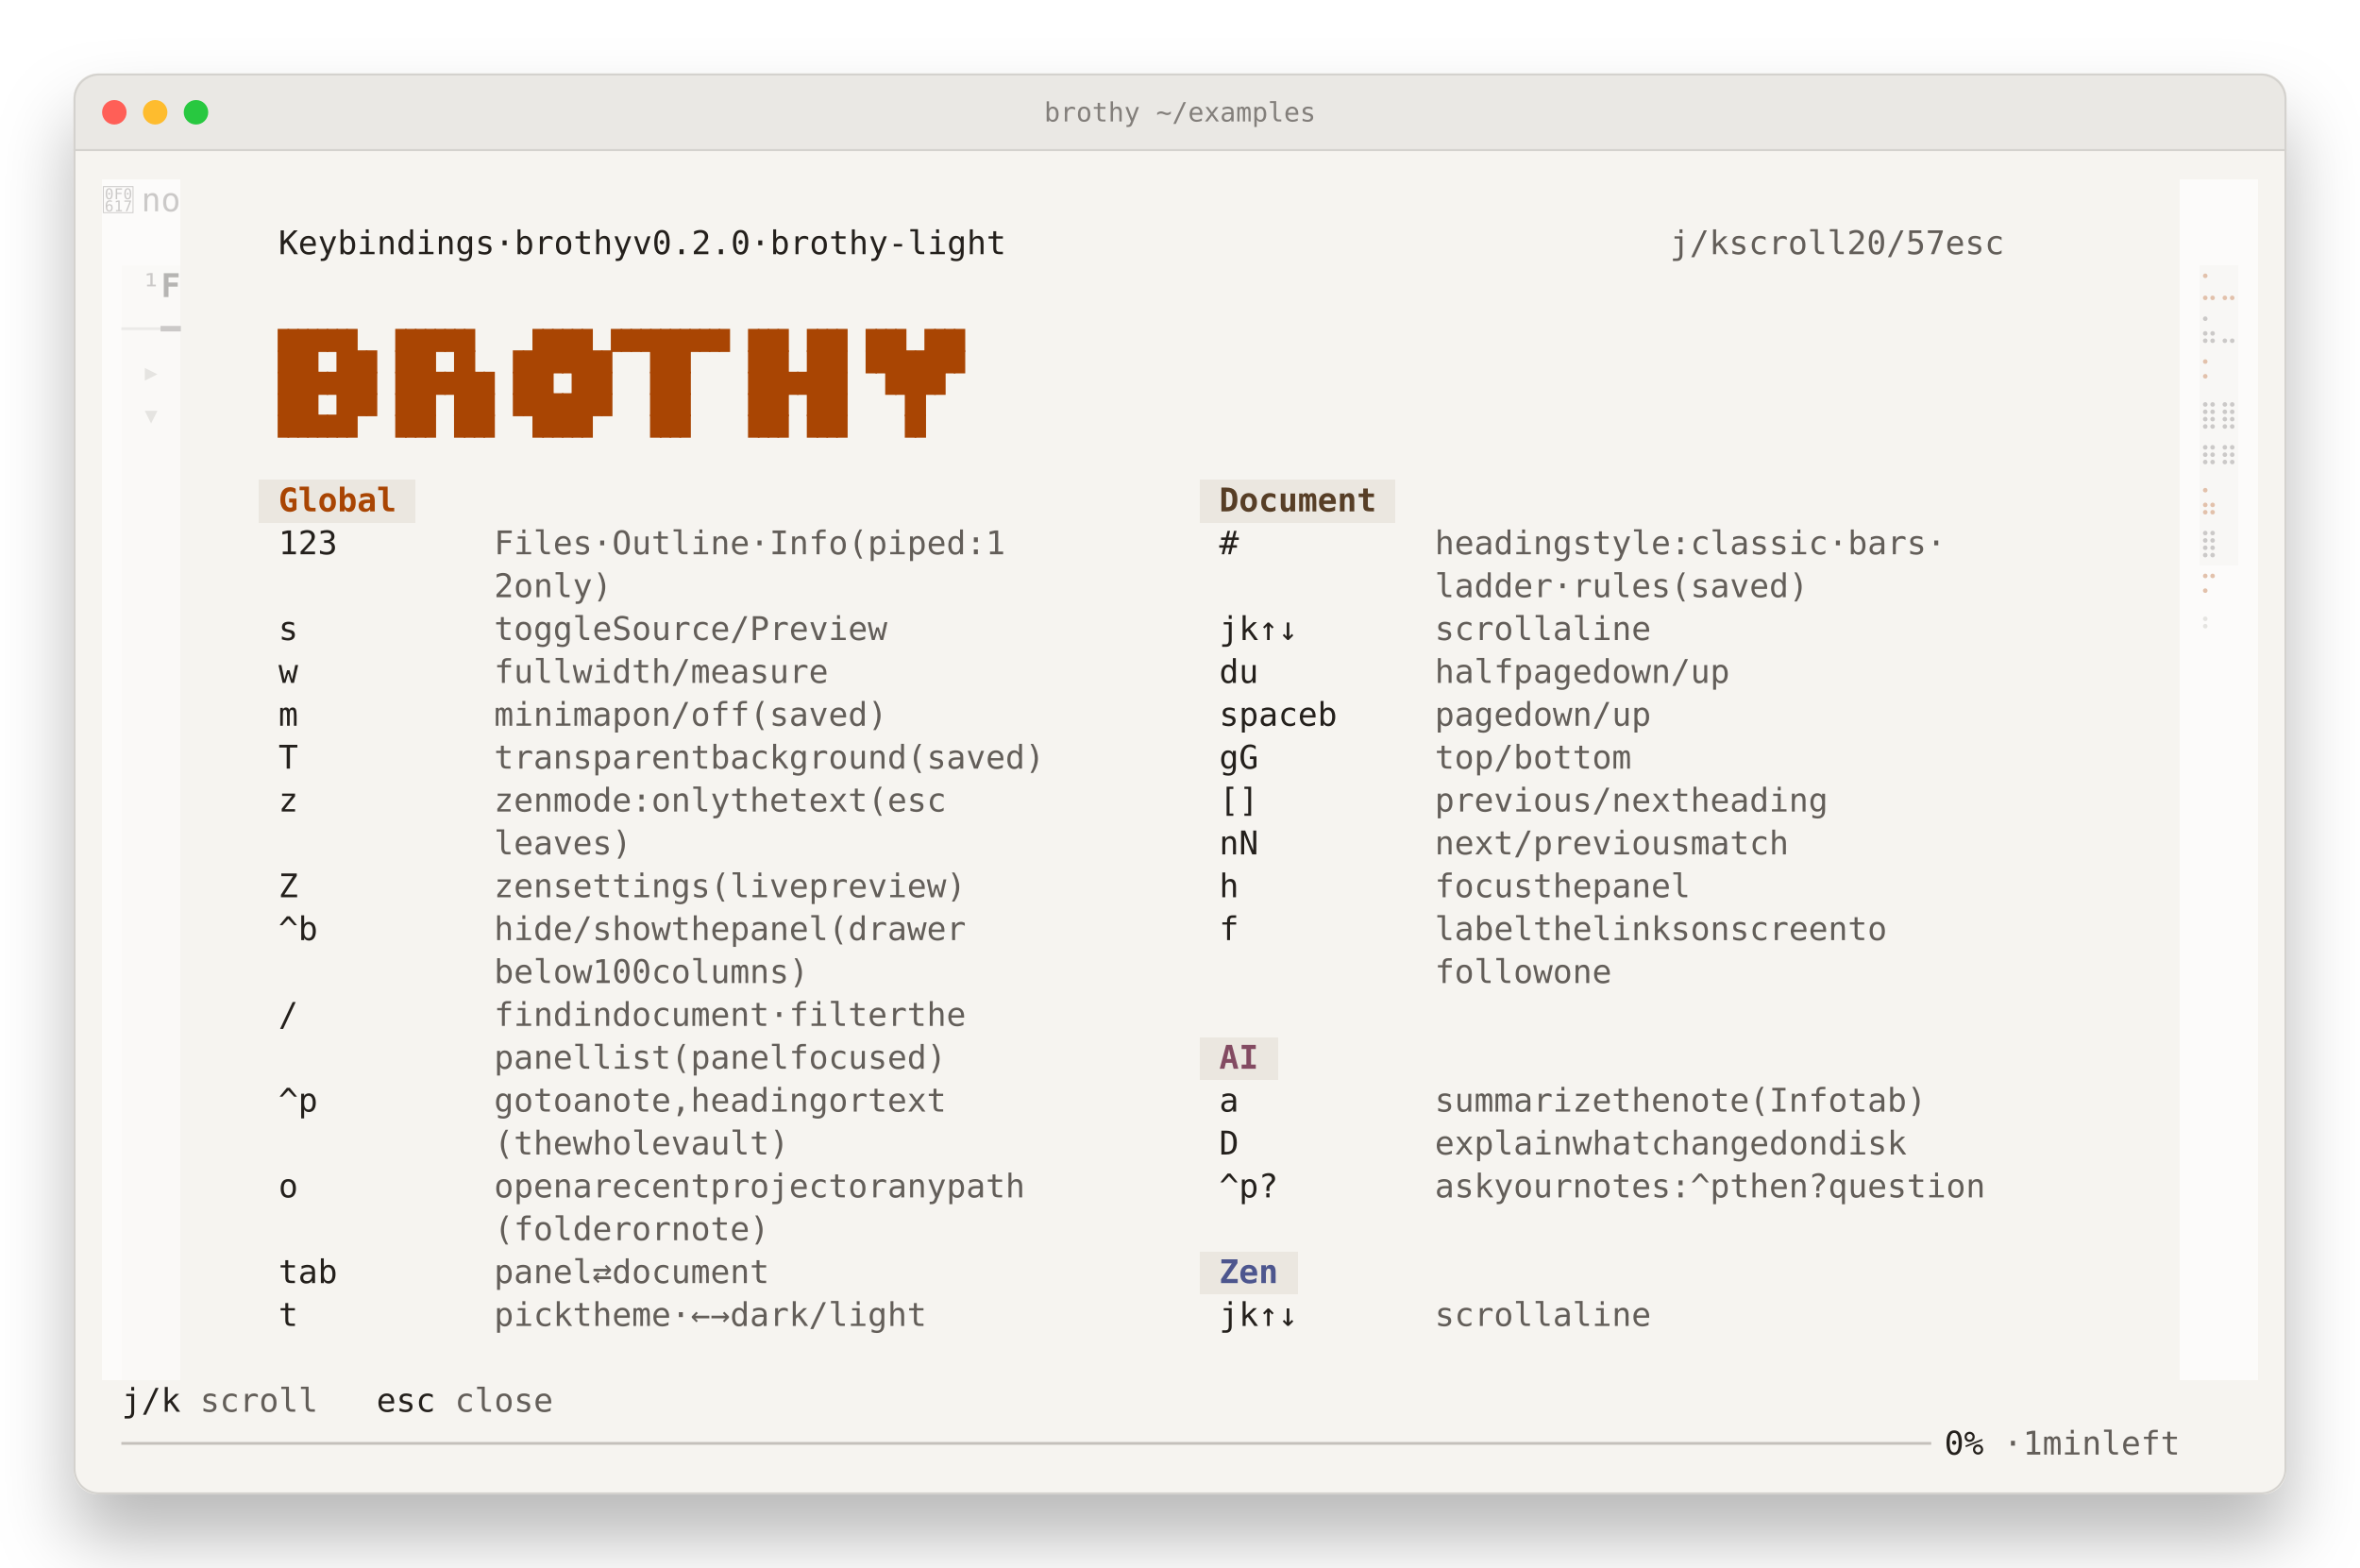
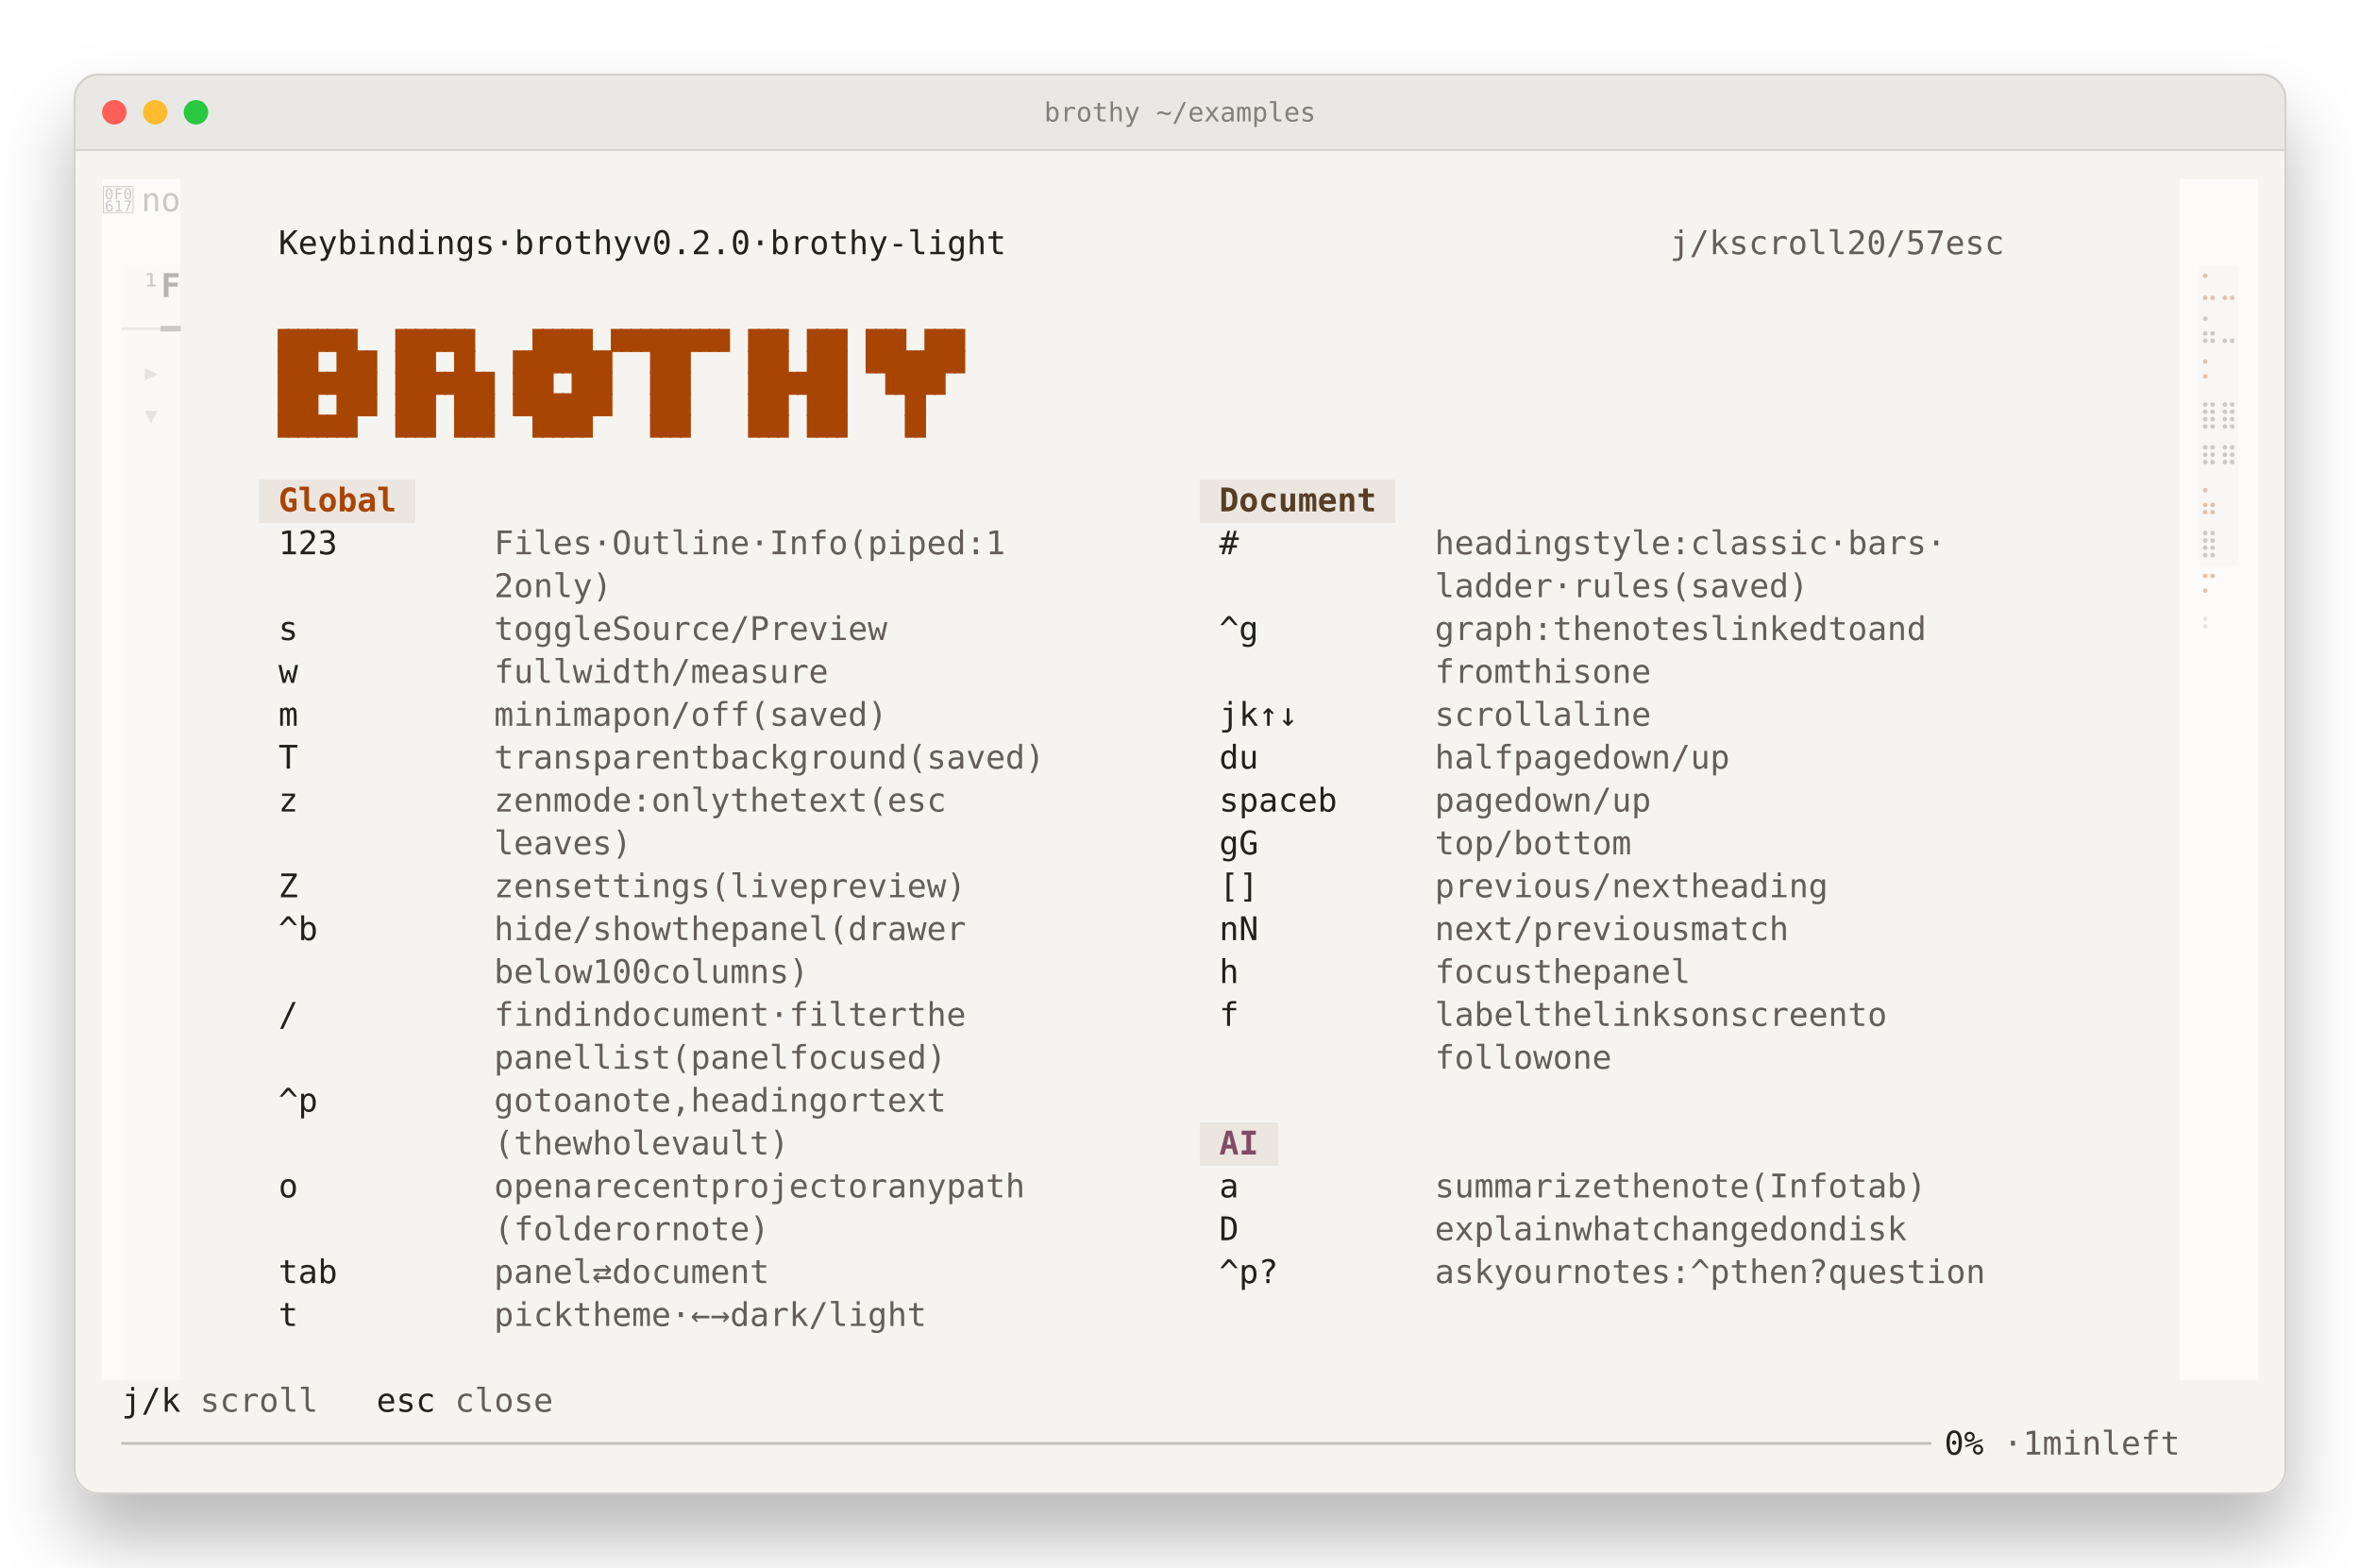
<svg xmlns="http://www.w3.org/2000/svg" width="1156" height="768" viewBox="0 0 1156 768">
  <g transform="translate(36 36)">
    <defs>
      <clipPath id="c-keys-light">
        <rect width="1084" height="696" rx="12" />
      </clipPath>
      <filter id="s-keys-light" x="-20%" y="-20%" width="140%" height="150%">
        <feGaussianBlur stdDeviation="18" />
      </filter>
    </defs>
    <rect x="0" y="22" width="1084" height="696" rx="12" fill="#000" opacity="0.28" filter="url(#s-keys-light)" />
    <g clip-path="url(#c-keys-light)">
      <rect width="1084" height="696" fill="#f6f4f0" />
      <rect width="1084" height="38" fill="#eae8e4" />
      <rect y="37" width="1084" height="1" fill="#d4d2ce" />
      <circle cx="20" cy="19" r="6" fill="#ff5f57" />
      <circle cx="40" cy="19" r="6" fill="#febc2e" />
      <circle cx="60" cy="19" r="6" fill="#28c840" />
      <text x="542" y="23.5" text-anchor="middle" font-size="13" fill="#837f7b" font-family="'JetBrainsMono Nerd Font Mono', 'JetBrains Mono', 'DejaVu Sans Mono', monospace">brothy ~/examples</text>
      <g transform="translate(14 52)" font-family="'JetBrainsMono Nerd Font Mono', 'JetBrains Mono', 'DejaVu Sans Mono', monospace" font-size="16" xml:space="preserve">
        <g shape-rendering="crispEdges">
          <rect x="0" y="0" width="38.4" height="21" fill="#fcfbfa" />
          <rect x="1017.6" y="0" width="38.4" height="21" fill="#fcfbfa" />
          <rect x="0" y="21" width="38.4" height="21" fill="#fcfbfa" />
          <rect x="1017.6" y="21" width="38.4" height="21" fill="#fcfbfa" />
          <rect x="0" y="42" width="9.6" height="21" fill="#fcfbfa" />
          <rect x="9.6" y="42" width="28.8" height="21" fill="#faf9f7" />
          <rect x="1017.6" y="42" width="9.6" height="21" fill="#fcfbfa" />
          <rect x="1027.2" y="42" width="19.2" height="21" fill="#f8f7f5" />
          <rect x="1046.4" y="42" width="9.6" height="21" fill="#fcfbfa" />
          <rect x="0" y="63" width="9.6" height="21" fill="#fcfbfa" />
          <rect x="9.6" y="63" width="28.8" height="21" fill="#faf9f7" />
          <rect x="1017.6" y="63" width="9.6" height="21" fill="#fcfbfa" />
          <rect x="1027.2" y="63" width="19.2" height="21" fill="#f8f7f5" />
          <rect x="1046.4" y="63" width="9.6" height="21" fill="#fcfbfa" />
          <rect x="0" y="84" width="9.6" height="21" fill="#fcfbfa" />
          <rect x="9.6" y="84" width="28.8" height="21" fill="#faf9f7" />
          <rect x="1017.6" y="84" width="9.6" height="21" fill="#fcfbfa" />
          <rect x="1027.2" y="84" width="19.2" height="21" fill="#f8f7f5" />
          <rect x="1046.4" y="84" width="9.6" height="21" fill="#fcfbfa" />
          <rect x="0" y="105" width="9.6" height="21" fill="#fcfbfa" />
          <rect x="9.6" y="105" width="28.8" height="21" fill="#faf9f7" />
          <rect x="1017.6" y="105" width="9.6" height="21" fill="#fcfbfa" />
          <rect x="1027.2" y="105" width="19.2" height="21" fill="#f8f7f5" />
          <rect x="1046.4" y="105" width="9.6" height="21" fill="#fcfbfa" />
          <rect x="0" y="126" width="9.6" height="21" fill="#fcfbfa" />
          <rect x="9.6" y="126" width="28.8" height="21" fill="#faf9f7" />
          <rect x="1017.6" y="126" width="9.6" height="21" fill="#fcfbfa" />
          <rect x="1027.2" y="126" width="19.2" height="21" fill="#f8f7f5" />
          <rect x="1046.4" y="126" width="9.6" height="21" fill="#fcfbfa" />
          <rect x="0" y="147" width="9.6" height="21" fill="#fcfbfa" />
          <rect x="9.6" y="147" width="28.8" height="21" fill="#faf9f7" />
          <rect x="76.8" y="147" width="76.8" height="21" fill="#ebe7e0" />
          <rect x="537.6" y="147" width="96" height="21" fill="#ebe7e0" />
          <rect x="1017.6" y="147" width="9.6" height="21" fill="#fcfbfa" />
          <rect x="1027.2" y="147" width="19.2" height="21" fill="#f8f7f5" />
          <rect x="1046.4" y="147" width="9.6" height="21" fill="#fcfbfa" />
          <rect x="0" y="168" width="9.6" height="21" fill="#fcfbfa" />
          <rect x="9.6" y="168" width="28.8" height="21" fill="#faf9f7" />
          <rect x="1017.6" y="168" width="9.6" height="21" fill="#fcfbfa" />
          <rect x="1027.2" y="168" width="19.2" height="21" fill="#f8f7f5" />
          <rect x="1046.4" y="168" width="9.6" height="21" fill="#fcfbfa" />
          <rect x="0" y="189" width="9.6" height="21" fill="#fcfbfa" />
          <rect x="9.6" y="189" width="28.8" height="21" fill="#faf9f7" />
          <rect x="1017.6" y="189" width="38.4" height="21" fill="#fcfbfa" />
          <rect x="0" y="210" width="9.6" height="21" fill="#fcfbfa" />
          <rect x="9.6" y="210" width="28.8" height="21" fill="#faf9f7" />
          <rect x="1017.6" y="210" width="38.4" height="21" fill="#fcfbfa" />
          <rect x="0" y="231" width="9.6" height="21" fill="#fcfbfa" />
          <rect x="9.6" y="231" width="28.8" height="21" fill="#faf9f7" />
          <rect x="1017.6" y="231" width="38.4" height="21" fill="#fcfbfa" />
          <rect x="0" y="252" width="9.6" height="21" fill="#fcfbfa" />
          <rect x="9.6" y="252" width="28.8" height="21" fill="#faf9f7" />
          <rect x="1017.6" y="252" width="38.4" height="21" fill="#fcfbfa" />
          <rect x="0" y="273" width="9.6" height="21" fill="#fcfbfa" />
          <rect x="9.6" y="273" width="28.8" height="21" fill="#faf9f7" />
          <rect x="1017.6" y="273" width="38.4" height="21" fill="#fcfbfa" />
          <rect x="0" y="294" width="9.6" height="21" fill="#fcfbfa" />
          <rect x="9.6" y="294" width="28.8" height="21" fill="#faf9f7" />
          <rect x="1017.6" y="294" width="38.4" height="21" fill="#fcfbfa" />
          <rect x="0" y="315" width="9.6" height="21" fill="#fcfbfa" />
          <rect x="9.6" y="315" width="28.8" height="21" fill="#faf9f7" />
          <rect x="1017.6" y="315" width="38.4" height="21" fill="#fcfbfa" />
          <rect x="0" y="336" width="9.6" height="21" fill="#fcfbfa" />
          <rect x="9.6" y="336" width="28.8" height="21" fill="#faf9f7" />
          <rect x="1017.6" y="336" width="38.4" height="21" fill="#fcfbfa" />
          <rect x="0" y="357" width="9.6" height="21" fill="#fcfbfa" />
          <rect x="9.6" y="357" width="28.8" height="21" fill="#faf9f7" />
          <rect x="1017.6" y="357" width="38.4" height="21" fill="#fcfbfa" />
          <rect x="0" y="378" width="9.6" height="21" fill="#fcfbfa" />
          <rect x="9.6" y="378" width="28.8" height="21" fill="#faf9f7" />
          <rect x="1017.6" y="378" width="38.4" height="21" fill="#fcfbfa" />
          <rect x="0" y="399" width="9.6" height="21" fill="#fcfbfa" />
          <rect x="9.6" y="399" width="28.8" height="21" fill="#faf9f7" />
          <rect x="1017.6" y="399" width="38.4" height="21" fill="#fcfbfa" />
          <rect x="0" y="420" width="9.6" height="21" fill="#fcfbfa" />
          <rect x="9.6" y="420" width="28.8" height="21" fill="#faf9f7" />
-           <rect x="537.6" y="420" width="38.4" height="21" fill="#ebe7e0" />
          <rect x="1017.6" y="420" width="38.4" height="21" fill="#fcfbfa" />
          <rect x="0" y="441" width="9.6" height="21" fill="#fcfbfa" />
          <rect x="9.6" y="441" width="28.8" height="21" fill="#faf9f7" />
          <rect x="1017.6" y="441" width="38.4" height="21" fill="#fcfbfa" />
          <rect x="0" y="462" width="9.6" height="21" fill="#fcfbfa" />
          <rect x="9.6" y="462" width="28.8" height="21" fill="#faf9f7" />
+           <rect x="537.6" y="462" width="38.4" height="21" fill="#ebe7e0" />
          <rect x="1017.6" y="462" width="38.4" height="21" fill="#fcfbfa" />
          <rect x="0" y="483" width="9.6" height="21" fill="#fcfbfa" />
          <rect x="9.6" y="483" width="28.8" height="21" fill="#faf9f7" />
          <rect x="1017.6" y="483" width="38.4" height="21" fill="#fcfbfa" />
          <rect x="0" y="504" width="9.6" height="21" fill="#fcfbfa" />
          <rect x="9.6" y="504" width="28.8" height="21" fill="#faf9f7" />
          <rect x="1017.6" y="504" width="38.4" height="21" fill="#fcfbfa" />
          <rect x="0" y="525" width="9.6" height="21" fill="#fcfbfa" />
          <rect x="9.6" y="525" width="28.8" height="21" fill="#faf9f7" />
-           <rect x="537.6" y="525" width="48" height="21" fill="#ebe7e0" />
          <rect x="1017.6" y="525" width="38.4" height="21" fill="#fcfbfa" />
          <rect x="0" y="546" width="9.6" height="21" fill="#fcfbfa" />
          <rect x="9.6" y="546" width="28.8" height="21" fill="#faf9f7" />
          <rect x="1017.6" y="546" width="38.4" height="21" fill="#fcfbfa" />
          <rect x="0" y="567" width="9.6" height="21" fill="#fcfbfa" />
          <rect x="9.6" y="567" width="28.8" height="21" fill="#faf9f7" />
          <rect x="1017.6" y="567" width="38.4" height="21" fill="#fcfbfa" />
        </g>
        <g>
          <rect x="86" y="73.1" width="5.6" height="11.3" fill="#a94503" />
          <rect x="90.8" y="73.1" width="5.6" height="11.3" fill="#a94503" />
          <rect x="95.6" y="73.1" width="5.6" height="11.3" fill="#a94503" />
          <rect x="100.4" y="73.1" width="5.6" height="11.3" fill="#a94503" />
          <rect x="105.2" y="73.1" width="5.6" height="11.3" fill="#a94503" />
          <rect x="110" y="73.1" width="5.6" height="11.3" fill="#a94503" />
          <rect x="114.8" y="73.1" width="5.6" height="11.3" fill="#a94503" />
          <rect x="119.6" y="73.1" width="5.6" height="11.3" fill="#a94503" />
          <rect x="143.6" y="73.1" width="5.6" height="11.3" fill="#a94503" />
          <rect x="148.4" y="73.1" width="5.6" height="11.3" fill="#a94503" />
          <rect x="153.2" y="73.1" width="5.6" height="11.3" fill="#a94503" />
          <rect x="158" y="73.1" width="5.6" height="11.3" fill="#a94503" />
          <rect x="162.8" y="73.1" width="5.6" height="11.3" fill="#a94503" />
          <rect x="167.6" y="73.1" width="5.6" height="11.3" fill="#a94503" />
          <rect x="172.4" y="73.1" width="5.6" height="11.3" fill="#a94503" />
          <rect x="177.2" y="73.1" width="5.6" height="11.3" fill="#a94503" />
          <rect x="210.8" y="73.1" width="5.6" height="11.3" fill="#a94503" />
          <rect x="215.6" y="73.1" width="5.6" height="11.3" fill="#a94503" />
          <rect x="220.4" y="73.1" width="5.6" height="11.3" fill="#a94503" />
          <rect x="225.2" y="73.1" width="5.6" height="11.3" fill="#a94503" />
          <rect x="230" y="73.1" width="5.6" height="11.3" fill="#a94503" />
          <rect x="234.8" y="73.1" width="5.6" height="11.3" fill="#a94503" />
          <rect x="249.2" y="73.1" width="5.6" height="11.3" fill="#a94503" />
          <rect x="254" y="73.1" width="5.6" height="11.3" fill="#a94503" />
          <rect x="258.8" y="73.1" width="5.6" height="11.3" fill="#a94503" />
          <rect x="263.6" y="73.1" width="5.6" height="11.3" fill="#a94503" />
          <rect x="268.4" y="73.1" width="5.6" height="11.3" fill="#a94503" />
          <rect x="273.2" y="73.1" width="5.6" height="11.3" fill="#a94503" />
          <rect x="278" y="73.1" width="5.6" height="11.3" fill="#a94503" />
          <rect x="282.8" y="73.1" width="5.6" height="11.3" fill="#a94503" />
          <rect x="287.6" y="73.1" width="5.6" height="11.3" fill="#a94503" />
          <rect x="292.4" y="73.1" width="5.6" height="11.3" fill="#a94503" />
          <rect x="297.2" y="73.1" width="5.6" height="11.3" fill="#a94503" />
          <rect x="302" y="73.1" width="5.6" height="11.3" fill="#a94503" />
          <rect x="316.4" y="73.1" width="5.6" height="11.3" fill="#a94503" />
          <rect x="321.2" y="73.1" width="5.6" height="11.3" fill="#a94503" />
          <rect x="326" y="73.1" width="5.6" height="11.3" fill="#a94503" />
          <rect x="330.8" y="73.1" width="5.6" height="11.3" fill="#a94503" />
          <rect x="345.2" y="73.1" width="5.6" height="11.3" fill="#a94503" />
          <rect x="350" y="73.1" width="5.6" height="11.3" fill="#a94503" />
          <rect x="354.8" y="73.1" width="5.6" height="11.3" fill="#a94503" />
          <rect x="359.6" y="73.1" width="5.6" height="11.3" fill="#a94503" />
          <rect x="374" y="73.1" width="5.6" height="11.3" fill="#a94503" />
          <rect x="378.8" y="73.1" width="5.6" height="11.3" fill="#a94503" />
          <rect x="383.6" y="73.1" width="5.6" height="11.3" fill="#a94503" />
          <rect x="388.4" y="73.1" width="5.6" height="11.3" fill="#a94503" />
          <rect x="402.8" y="73.1" width="5.6" height="11.3" fill="#a94503" />
          <rect x="407.6" y="73.1" width="5.6" height="11.3" fill="#a94503" />
          <rect x="412.4" y="73.1" width="5.6" height="11.3" fill="#a94503" />
          <rect x="417.2" y="73.1" width="5.6" height="11.3" fill="#a94503" />
          <rect x="86" y="83.6" width="5.6" height="11.3" fill="#a94503" />
          <rect x="90.8" y="83.6" width="5.6" height="11.3" fill="#a94503" />
          <rect x="86" y="94.1" width="5.6" height="11.3" fill="#a94503" />
          <rect x="90.8" y="94.1" width="5.6" height="11.3" fill="#a94503" />
          <rect x="95.6" y="83.6" width="5.6" height="11.3" fill="#a94503" />
          <rect x="100.4" y="83.6" width="5.6" height="11.3" fill="#a94503" />
          <rect x="95.6" y="94.1" width="5.6" height="11.3" fill="#a94503" />
          <rect x="100.4" y="94.1" width="5.6" height="11.3" fill="#a94503" />
          <rect x="105.2" y="94.1" width="5.6" height="11.3" fill="#a94503" />
          <rect x="110" y="94.1" width="5.6" height="11.3" fill="#a94503" />
          <rect x="114.8" y="83.6" width="5.6" height="11.3" fill="#a94503" />
          <rect x="119.6" y="83.6" width="5.6" height="11.3" fill="#a94503" />
          <rect x="114.8" y="94.1" width="5.6" height="11.3" fill="#a94503" />
          <rect x="119.6" y="94.1" width="5.6" height="11.3" fill="#a94503" />
          <rect x="124.4" y="83.6" width="5.6" height="11.3" fill="#a94503" />
          <rect x="129.2" y="83.6" width="5.6" height="11.3" fill="#a94503" />
          <rect x="124.4" y="94.1" width="5.6" height="11.3" fill="#a94503" />
          <rect x="129.2" y="94.1" width="5.6" height="11.3" fill="#a94503" />
          <rect x="143.6" y="83.6" width="5.6" height="11.3" fill="#a94503" />
          <rect x="148.4" y="83.6" width="5.6" height="11.3" fill="#a94503" />
          <rect x="143.6" y="94.1" width="5.6" height="11.3" fill="#a94503" />
          <rect x="148.4" y="94.1" width="5.6" height="11.3" fill="#a94503" />
          <rect x="153.2" y="83.6" width="5.6" height="11.3" fill="#a94503" />
          <rect x="158" y="83.6" width="5.6" height="11.3" fill="#a94503" />
          <rect x="153.2" y="94.1" width="5.6" height="11.3" fill="#a94503" />
          <rect x="158" y="94.1" width="5.6" height="11.3" fill="#a94503" />
          <rect x="162.8" y="94.1" width="5.6" height="11.3" fill="#a94503" />
          <rect x="167.6" y="94.1" width="5.6" height="11.3" fill="#a94503" />
          <rect x="172.4" y="83.6" width="5.6" height="11.3" fill="#a94503" />
          <rect x="177.2" y="83.6" width="5.6" height="11.3" fill="#a94503" />
          <rect x="172.4" y="94.1" width="5.6" height="11.3" fill="#a94503" />
          <rect x="177.2" y="94.1" width="5.6" height="11.3" fill="#a94503" />
          <rect x="182" y="94.1" width="5.6" height="11.3" fill="#a94503" />
          <rect x="186.8" y="94.1" width="5.6" height="11.3" fill="#a94503" />
          <rect x="201.2" y="83.6" width="5.6" height="11.3" fill="#a94503" />
          <rect x="206" y="83.6" width="5.6" height="11.3" fill="#a94503" />
          <rect x="201.2" y="94.1" width="5.6" height="11.3" fill="#a94503" />
          <rect x="206" y="94.1" width="5.6" height="11.3" fill="#a94503" />
          <rect x="210.8" y="83.6" width="5.6" height="11.3" fill="#a94503" />
          <rect x="215.6" y="83.6" width="5.6" height="11.3" fill="#a94503" />
          <rect x="210.8" y="94.1" width="5.6" height="11.3" fill="#a94503" />
          <rect x="215.6" y="94.1" width="5.6" height="11.3" fill="#a94503" />
          <rect x="220.4" y="83.6" width="5.6" height="11.3" fill="#a94503" />
          <rect x="225.2" y="83.6" width="5.6" height="11.3" fill="#a94503" />
          <rect x="230" y="83.6" width="5.6" height="11.3" fill="#a94503" />
          <rect x="234.8" y="83.6" width="5.6" height="11.3" fill="#a94503" />
          <rect x="230" y="94.1" width="5.6" height="11.3" fill="#a94503" />
          <rect x="234.8" y="94.1" width="5.6" height="11.3" fill="#a94503" />
          <rect x="239.6" y="83.6" width="5.6" height="11.3" fill="#a94503" />
          <rect x="244.4" y="83.6" width="5.6" height="11.3" fill="#a94503" />
          <rect x="239.6" y="94.1" width="5.6" height="11.3" fill="#a94503" />
          <rect x="244.4" y="94.1" width="5.6" height="11.3" fill="#a94503" />
          <rect x="268.4" y="83.6" width="5.6" height="11.3" fill="#a94503" />
          <rect x="273.2" y="83.6" width="5.6" height="11.3" fill="#a94503" />
          <rect x="268.4" y="94.1" width="5.6" height="11.3" fill="#a94503" />
          <rect x="273.2" y="94.1" width="5.6" height="11.3" fill="#a94503" />
          <rect x="278" y="83.6" width="5.6" height="11.3" fill="#a94503" />
          <rect x="282.8" y="83.6" width="5.6" height="11.3" fill="#a94503" />
          <rect x="278" y="94.1" width="5.6" height="11.3" fill="#a94503" />
          <rect x="282.8" y="94.1" width="5.6" height="11.3" fill="#a94503" />
          <rect x="316.4" y="83.6" width="5.6" height="11.3" fill="#a94503" />
          <rect x="321.2" y="83.6" width="5.6" height="11.3" fill="#a94503" />
          <rect x="316.4" y="94.1" width="5.6" height="11.3" fill="#a94503" />
          <rect x="321.2" y="94.1" width="5.6" height="11.3" fill="#a94503" />
          <rect x="326" y="83.6" width="5.6" height="11.3" fill="#a94503" />
          <rect x="330.8" y="83.6" width="5.6" height="11.3" fill="#a94503" />
          <rect x="326" y="94.1" width="5.6" height="11.3" fill="#a94503" />
          <rect x="330.8" y="94.1" width="5.6" height="11.3" fill="#a94503" />
          <rect x="335.6" y="94.1" width="5.6" height="11.3" fill="#a94503" />
          <rect x="340.4" y="94.1" width="5.6" height="11.3" fill="#a94503" />
          <rect x="345.2" y="83.6" width="5.6" height="11.3" fill="#a94503" />
          <rect x="350" y="83.6" width="5.6" height="11.3" fill="#a94503" />
          <rect x="345.2" y="94.1" width="5.6" height="11.3" fill="#a94503" />
          <rect x="350" y="94.1" width="5.6" height="11.3" fill="#a94503" />
          <rect x="354.8" y="83.6" width="5.6" height="11.3" fill="#a94503" />
          <rect x="359.6" y="83.6" width="5.6" height="11.3" fill="#a94503" />
          <rect x="354.8" y="94.1" width="5.6" height="11.3" fill="#a94503" />
          <rect x="359.6" y="94.1" width="5.6" height="11.3" fill="#a94503" />
          <rect x="374" y="83.6" width="5.6" height="11.3" fill="#a94503" />
          <rect x="378.8" y="83.6" width="5.6" height="11.3" fill="#a94503" />
          <rect x="383.6" y="83.6" width="5.6" height="11.3" fill="#a94503" />
          <rect x="388.4" y="83.6" width="5.6" height="11.3" fill="#a94503" />
          <rect x="383.6" y="94.1" width="5.6" height="11.3" fill="#a94503" />
          <rect x="388.4" y="94.1" width="5.6" height="11.3" fill="#a94503" />
          <rect x="393.2" y="83.6" width="5.6" height="11.3" fill="#a94503" />
          <rect x="398" y="83.6" width="5.6" height="11.3" fill="#a94503" />
          <rect x="393.2" y="94.1" width="5.6" height="11.3" fill="#a94503" />
          <rect x="398" y="94.1" width="5.6" height="11.3" fill="#a94503" />
          <rect x="402.8" y="83.6" width="5.6" height="11.3" fill="#a94503" />
          <rect x="407.6" y="83.6" width="5.6" height="11.3" fill="#a94503" />
          <rect x="402.8" y="94.1" width="5.6" height="11.3" fill="#a94503" />
          <rect x="407.6" y="94.1" width="5.6" height="11.3" fill="#a94503" />
          <rect x="412.4" y="83.6" width="5.6" height="11.3" fill="#a94503" />
          <rect x="417.2" y="83.6" width="5.6" height="11.3" fill="#a94503" />
          <rect x="86" y="104.6" width="5.6" height="11.3" fill="#a94503" />
          <rect x="90.8" y="104.6" width="5.6" height="11.3" fill="#a94503" />
          <rect x="86" y="115.1" width="5.6" height="11.3" fill="#a94503" />
          <rect x="90.8" y="115.1" width="5.6" height="11.3" fill="#a94503" />
          <rect x="95.6" y="104.6" width="5.6" height="11.3" fill="#a94503" />
          <rect x="100.4" y="104.6" width="5.6" height="11.3" fill="#a94503" />
          <rect x="95.6" y="115.1" width="5.6" height="11.3" fill="#a94503" />
          <rect x="100.4" y="115.1" width="5.6" height="11.3" fill="#a94503" />
          <rect x="105.2" y="115.1" width="5.6" height="11.3" fill="#a94503" />
          <rect x="110" y="115.1" width="5.6" height="11.3" fill="#a94503" />
          <rect x="114.8" y="104.6" width="5.6" height="11.3" fill="#a94503" />
          <rect x="119.6" y="104.6" width="5.6" height="11.3" fill="#a94503" />
          <rect x="114.8" y="115.1" width="5.6" height="11.3" fill="#a94503" />
          <rect x="119.6" y="115.1" width="5.6" height="11.3" fill="#a94503" />
          <rect x="124.4" y="104.6" width="5.6" height="11.3" fill="#a94503" />
          <rect x="129.2" y="104.6" width="5.6" height="11.3" fill="#a94503" />
          <rect x="143.6" y="104.6" width="5.6" height="11.3" fill="#a94503" />
          <rect x="148.4" y="104.6" width="5.6" height="11.3" fill="#a94503" />
          <rect x="143.6" y="115.1" width="5.6" height="11.3" fill="#a94503" />
          <rect x="148.4" y="115.1" width="5.6" height="11.3" fill="#a94503" />
          <rect x="153.2" y="104.6" width="5.6" height="11.3" fill="#a94503" />
          <rect x="158" y="104.6" width="5.6" height="11.3" fill="#a94503" />
          <rect x="153.2" y="115.1" width="5.6" height="11.3" fill="#a94503" />
          <rect x="158" y="115.1" width="5.6" height="11.3" fill="#a94503" />
          <rect x="172.4" y="104.6" width="5.6" height="11.3" fill="#a94503" />
          <rect x="177.2" y="104.6" width="5.6" height="11.3" fill="#a94503" />
          <rect x="172.4" y="115.1" width="5.6" height="11.3" fill="#a94503" />
          <rect x="177.2" y="115.1" width="5.6" height="11.3" fill="#a94503" />
          <rect x="182" y="104.6" width="5.6" height="11.3" fill="#a94503" />
          <rect x="186.8" y="104.6" width="5.6" height="11.3" fill="#a94503" />
          <rect x="182" y="115.1" width="5.6" height="11.3" fill="#a94503" />
          <rect x="186.8" y="115.1" width="5.6" height="11.3" fill="#a94503" />
          <rect x="201.2" y="104.6" width="5.6" height="11.3" fill="#a94503" />
          <rect x="206" y="104.6" width="5.6" height="11.3" fill="#a94503" />
          <rect x="210.8" y="104.6" width="5.6" height="11.3" fill="#a94503" />
          <rect x="215.6" y="104.6" width="5.6" height="11.3" fill="#a94503" />
          <rect x="210.8" y="115.1" width="5.6" height="11.3" fill="#a94503" />
          <rect x="215.6" y="115.1" width="5.6" height="11.3" fill="#a94503" />
          <rect x="220.4" y="104.6" width="5.6" height="11.3" fill="#a94503" />
          <rect x="225.2" y="104.6" width="5.6" height="11.3" fill="#a94503" />
          <rect x="220.4" y="115.1" width="5.6" height="11.3" fill="#a94503" />
          <rect x="225.2" y="115.1" width="5.6" height="11.3" fill="#a94503" />
          <rect x="230" y="104.6" width="5.6" height="11.3" fill="#a94503" />
          <rect x="234.8" y="104.6" width="5.6" height="11.3" fill="#a94503" />
          <rect x="230" y="115.1" width="5.6" height="11.3" fill="#a94503" />
          <rect x="234.8" y="115.1" width="5.6" height="11.3" fill="#a94503" />
          <rect x="239.6" y="104.6" width="5.6" height="11.3" fill="#a94503" />
          <rect x="244.4" y="104.6" width="5.6" height="11.3" fill="#a94503" />
          <rect x="268.4" y="104.6" width="5.6" height="11.3" fill="#a94503" />
          <rect x="273.2" y="104.6" width="5.6" height="11.3" fill="#a94503" />
          <rect x="268.4" y="115.1" width="5.6" height="11.3" fill="#a94503" />
          <rect x="273.2" y="115.1" width="5.6" height="11.3" fill="#a94503" />
          <rect x="278" y="104.6" width="5.6" height="11.3" fill="#a94503" />
          <rect x="282.8" y="104.6" width="5.6" height="11.3" fill="#a94503" />
          <rect x="278" y="115.1" width="5.6" height="11.3" fill="#a94503" />
          <rect x="282.8" y="115.1" width="5.6" height="11.3" fill="#a94503" />
          <rect x="316.4" y="104.6" width="5.6" height="11.3" fill="#a94503" />
          <rect x="321.2" y="104.6" width="5.6" height="11.3" fill="#a94503" />
          <rect x="316.4" y="115.1" width="5.6" height="11.3" fill="#a94503" />
          <rect x="321.2" y="115.1" width="5.6" height="11.3" fill="#a94503" />
          <rect x="326" y="104.6" width="5.6" height="11.3" fill="#a94503" />
          <rect x="330.8" y="104.6" width="5.6" height="11.3" fill="#a94503" />
          <rect x="326" y="115.1" width="5.6" height="11.3" fill="#a94503" />
          <rect x="330.8" y="115.1" width="5.6" height="11.3" fill="#a94503" />
          <rect x="345.2" y="104.6" width="5.6" height="11.3" fill="#a94503" />
          <rect x="350" y="104.6" width="5.6" height="11.3" fill="#a94503" />
          <rect x="345.2" y="115.1" width="5.6" height="11.3" fill="#a94503" />
          <rect x="350" y="115.1" width="5.6" height="11.3" fill="#a94503" />
          <rect x="354.8" y="104.6" width="5.6" height="11.3" fill="#a94503" />
          <rect x="359.6" y="104.6" width="5.6" height="11.3" fill="#a94503" />
          <rect x="354.8" y="115.1" width="5.6" height="11.3" fill="#a94503" />
          <rect x="359.6" y="115.1" width="5.6" height="11.3" fill="#a94503" />
          <rect x="393.2" y="104.6" width="5.6" height="11.3" fill="#a94503" />
          <rect x="398" y="104.6" width="5.6" height="11.3" fill="#a94503" />
          <rect x="393.2" y="115.1" width="5.6" height="11.3" fill="#a94503" />
          <rect x="398" y="115.1" width="5.6" height="11.3" fill="#a94503" />
        </g>
        <g text-rendering="geometricPrecision">
          <text x="0" y="15.5" fill="#cbc9c8">󰘗</text>
          <text x="19.2 28.8" y="15.5" fill="#cbc9c8">no</text>
          <text x="86.4 96 105.6 115.2 124.8 134.4 144 153.6 163.2 172.8 182.4 201.6 220.8 230.4 240 249.6 259.2 268.8 288 297.6 307.2 316.8 326.4 336 355.2 374.4 384 393.6 403.2 412.8 422.4 432 441.6 451.2 460.8 470.4 480" y="36.5" fill="#24201c">Keybindings·brothyv0.2.0·brothy-light</text>
          <text x="768 777.6 787.2 806.4 816 825.6 835.2 844.8 854.4 873.6 883.2 892.8 902.4 912 940.8 950.4 960" y="36.5" fill="#635e59">j/kscroll20/57esc</text>
          <text x="19.2" y="57.5" fill="#cbc9c8">¹</text>
          <text x="28.8" y="57.5" fill="#b6b5b3" font-weight="700">F</text>
          <text x="1027.2 1036.8" y="57.5" fill="#e2c1ab">⣁⣀</text>
          <text x="9.6 19.2" y="78.5" fill="#ebeae8">──</text>
          <text x="28.8" y="78.5" fill="#cbc9c8">━</text>
          <text x="1027.2 1036.8" y="78.5" fill="#cbc9c8">⣥⣀</text>
          <text x="19.2" y="99.5" fill="#e5e4e1">▸</text>
          <text x="1027.2" y="99.5" fill="#e2c1ab">⠅</text>
          <text x="19.2" y="120.5" fill="#e5e4e1">▾</text>
          <text x="1027.2 1036.8" y="120.5" fill="#cbc9c8">⣿⣿</text>
          <text x="1027.2 1036.8" y="141.5" fill="#cbc9c8">⠿⠿</text>
          <text x="86.4 96 105.6 115.2 124.8 134.4" y="162.5" fill="#a94503" font-weight="700">Global</text>
          <text x="547.2 556.8 566.4 576 585.6 595.2 604.8 614.4" y="162.5" fill="#573e26" font-weight="700">Document</text>
          <text x="1027.2" y="162.5" fill="#e2c1ab">⣥</text>
          <text x="86.4 105.6 124.8" y="183.5" fill="#24201c">123</text>
          <text x="192 201.6 211.2 220.8 230.4 249.6 268.8 278.4 288 297.6 307.2 316.8 326.4 345.6 364.8 374.4 384 393.6 412.8 422.4 432 441.6 451.2 460.8 470.4 489.6" y="183.5" fill="#635e59">Files·Outline·Info(piped:1</text>
          <text x="547.2" y="183.5" fill="#24201c">#</text>
          <text x="652.8 662.4 672 681.6 691.2 700.8 710.4 729.6 739.2 748.8 758.4 768 777.6 796.8 806.4 816 825.6 835.2 844.8 854.4 873.6 892.8 902.4 912 921.6 940.8" y="183.5" fill="#635e59">headingstyle:classic·bars·</text>
          <text x="1027.2" y="183.5" fill="#cbc9c8">⣿</text>
          <text x="192 211.2 220.8 230.4 240 249.6" y="204.5" fill="#635e59">2only)</text>
          <text x="652.8 662.4 672 681.6 691.2 700.8 720 739.2 748.8 758.4 768 777.6 796.8 806.4 816 825.6 835.2 844.8 854.4" y="204.5" fill="#635e59">ladder·rules(saved)</text>
          <text x="1027.2" y="204.5" fill="#e2c1ab">⠍</text>
          <text x="86.4" y="225.5" fill="#24201c">s</text>
          <text x="192 201.6 211.2 220.8 230.4 240 259.2 268.8 278.4 288 297.6 307.2 326.4 345.6 355.2 364.8 374.4 384 393.6 403.2" y="225.5" fill="#635e59">toggleSource/Preview</text>
-           <text x="547.2 566.4 585.6 604.8" y="225.5" fill="#24201c">jk↑↓</text>
-           <text x="652.8 662.4 672 681.6 691.2 700.8 720 739.2 748.8 758.4 768" y="225.5" fill="#635e59">scrollaline</text>
+           <text x="547.2 556.8" y="225.5" fill="#24201c">^g</text>
+           <text x="652.8 662.4 672 681.6 691.2 700.8 720 729.6 739.2 758.4 768 777.6 787.2 796.8 816 825.6 835.2 844.8 854.4 864 883.2 892.8 912 921.6 931.2" y="225.5" fill="#635e59">graph:thenoteslinkedtoand</text>
          <text x="1027.2" y="225.5" fill="#e5e4e1">⠃</text>
          <text x="86.4" y="246.5" fill="#24201c">w</text>
          <text x="192 201.6 211.2 220.8 240 249.6 259.2 268.8 278.4 297.6 316.8 326.4 336 345.6 355.2 364.8 374.4" y="246.5" fill="#635e59">fullwidth/measure</text>
-           <text x="547.2 566.4" y="246.5" fill="#24201c">du</text>
-           <text x="652.8 662.4 672 681.6 700.8 710.4 720 729.6 748.8 758.4 768 777.6 796.8 816 825.6" y="246.5" fill="#635e59">halfpagedown/up</text>
+           <text x="652.8 662.4 672 681.6 700.8 710.4 720 729.6 748.8 758.4 768" y="246.5" fill="#635e59">fromthisone</text>
          <text x="86.4" y="267.5" fill="#24201c">m</text>
          <text x="192 201.6 211.2 220.8 230.4 240 249.6 268.8 278.4 297.6 316.8 326.4 336 355.2 364.8 374.4 384 393.6 403.2 412.8" y="267.5" fill="#635e59">minimapon/off(saved)</text>
-           <text x="547.2 556.8 566.4 576 585.6 604.8" y="267.5" fill="#24201c">spaceb</text>
-           <text x="652.8 662.4 672 681.6 700.8 710.4 720 729.6 748.8 768 777.6" y="267.5" fill="#635e59">pagedown/up</text>
+           <text x="547.2 566.4 585.6 604.8" y="267.5" fill="#24201c">jk↑↓</text>
+           <text x="652.8 662.4 672 681.6 691.2 700.8 720 739.2 748.8 758.4 768" y="267.5" fill="#635e59">scrollaline</text>
          <text x="86.4" y="288.5" fill="#24201c">T</text>
          <text x="192 201.6 211.2 220.8 230.4 240 249.6 259.2 268.8 278.4 288 307.2 316.8 326.4 336 345.6 355.2 364.8 374.4 384 393.6 412.8 422.4 432 441.6 451.2 460.8 470.4" y="288.5" fill="#635e59">transparentbackground(saved)</text>
-           <text x="547.2 566.4" y="288.5" fill="#24201c">gG</text>
-           <text x="652.8 662.4 672 691.2 710.4 720 729.6 739.2 748.8 758.4" y="288.5" fill="#635e59">top/bottom</text>
+           <text x="547.2 566.4" y="288.5" fill="#24201c">du</text>
+           <text x="652.8 662.4 672 681.6 700.8 710.4 720 729.6 748.8 758.4 768 777.6 796.8 816 825.6" y="288.5" fill="#635e59">halfpagedown/up</text>
          <text x="86.4" y="309.5" fill="#24201c">z</text>
          <text x="192 201.6 211.2 230.4 240 249.6 259.2 268.8 288 297.6 307.2 316.8 336 345.6 355.2 374.4 384 393.6 403.2 422.4 432 441.6 451.2" y="309.5" fill="#635e59">zenmode:onlythetext(esc</text>
-           <text x="547.2 566.4" y="309.5" fill="#24201c">[]</text>
-           <text x="652.8 662.4 672 681.6 691.2 700.8 710.4 720 739.2 758.4 768 777.6 787.2 806.4 816 825.6 835.2 844.8 854.4 864" y="309.5" fill="#635e59">previous/nextheading</text>
+           <text x="547.2 556.8 566.4 576 585.6 604.8" y="309.5" fill="#24201c">spaceb</text>
+           <text x="652.8 662.4 672 681.6 700.8 710.4 720 729.6 748.8 768 777.6" y="309.5" fill="#635e59">pagedown/up</text>
          <text x="192 201.6 211.2 220.8 230.4 240 249.6" y="330.5" fill="#635e59">leaves)</text>
-           <text x="547.2 566.4" y="330.5" fill="#24201c">nN</text>
-           <text x="652.8 662.4 672 681.6 700.8 720 729.6 739.2 748.8 758.4 768 777.6 787.2 806.4 816 825.6 835.2 844.8" y="330.5" fill="#635e59">next/previousmatch</text>
+           <text x="547.2 566.4" y="330.5" fill="#24201c">gG</text>
+           <text x="652.8 662.4 672 691.2 710.4 720 729.6 739.2 748.8 758.4" y="330.5" fill="#635e59">top/bottom</text>
          <text x="86.4" y="351.5" fill="#24201c">Z</text>
          <text x="192 201.6 211.2 230.4 240 249.6 259.2 268.8 278.4 288 297.6 316.8 326.4 336 345.6 355.2 374.4 384 393.6 403.2 412.8 422.4 432 441.6" y="351.5" fill="#635e59">zensettings(livepreview)</text>
-           <text x="547.2" y="351.5" fill="#24201c">h</text>
-           <text x="652.8 662.4 672 681.6 691.2 710.4 720 729.6 748.8 758.4 768 777.6 787.2" y="351.5" fill="#635e59">focusthepanel</text>
+           <text x="547.2 566.4" y="351.5" fill="#24201c">[]</text>
+           <text x="652.8 662.4 672 681.6 691.2 700.8 710.4 720 739.2 758.4 768 777.6 787.2 806.4 816 825.6 835.2 844.8 854.4 864" y="351.5" fill="#635e59">previous/nextheading</text>
          <text x="86.4 96" y="372.5" fill="#24201c">^b</text>
          <text x="192 201.6 211.2 220.8 240 259.2 268.8 278.4 288 307.2 316.8 326.4 345.6 355.2 364.8 374.4 384 403.2 412.8 422.4 432 441.6 451.2 460.8" y="372.5" fill="#635e59">hide/showthepanel(drawer</text>
-           <text x="547.2" y="372.5" fill="#24201c">f</text>
-           <text x="652.8 662.4 672 681.6 691.2 710.4 720 729.6 748.8 758.4 768 777.6 787.2 806.4 816 835.2 844.8 854.4 864 873.6 883.2 902.4 912" y="372.5" fill="#635e59">labelthelinksonscreento</text>
+           <text x="547.2 566.4" y="372.5" fill="#24201c">nN</text>
+           <text x="652.8 662.4 672 681.6 700.8 720 729.6 739.2 748.8 758.4 768 777.6 787.2 806.4 816 825.6 835.2 844.8" y="372.5" fill="#635e59">next/previousmatch</text>
          <text x="192 201.6 211.2 220.8 230.4 249.6 259.2 268.8 288 297.6 307.2 316.8 326.4 336 345.6 355.2" y="393.5" fill="#635e59">below100columns)</text>
-           <text x="652.8 662.4 672 681.6 691.2 700.8 720 729.6 739.2" y="393.5" fill="#635e59">followone</text>
+           <text x="547.2" y="393.5" fill="#24201c">h</text>
+           <text x="652.8 662.4 672 681.6 691.2 710.4 720 729.6 748.8 758.4 768 777.6 787.2" y="393.5" fill="#635e59">focusthepanel</text>
          <text x="86.4" y="414.5" fill="#24201c">/</text>
          <text x="192 201.6 211.2 220.8 240 249.6 268.8 278.4 288 297.6 307.2 316.8 326.4 336 355.2 374.4 384 393.6 403.2 412.8 422.4 441.6 451.2 460.8" y="414.5" fill="#635e59">findindocument·filterthe</text>
+           <text x="547.2" y="414.5" fill="#24201c">f</text>
+           <text x="652.8 662.4 672 681.6 691.2 710.4 720 729.6 748.8 758.4 768 777.6 787.2 806.4 816 835.2 844.8 854.4 864 873.6 883.2 902.4 912" y="414.5" fill="#635e59">labelthelinksonscreento</text>
          <text x="192 201.6 211.2 220.8 230.4 249.6 259.2 268.8 278.4 297.6 307.2 316.8 326.4 336 345.6 364.8 374.4 384 393.6 403.2 412.8 422.4 432" y="435.5" fill="#635e59">panellist(panelfocused)</text>
-           <text x="547.2 556.8" y="435.5" fill="#834b62" font-weight="700">AI</text>
+           <text x="652.8 662.4 672 681.6 691.2 700.8 720 729.6 739.2" y="435.5" fill="#635e59">followone</text>
          <text x="86.4 96" y="456.5" fill="#24201c">^p</text>
          <text x="192 201.6 220.8 230.4 249.6 268.8 278.4 288 297.6 307.2 326.4 336 345.6 355.2 364.8 374.4 384 403.2 412.8 432 441.6 451.2 460.8" y="456.5" fill="#635e59">gotoanote,headingortext</text>
-           <text x="547.2" y="456.5" fill="#24201c">a</text>
-           <text x="652.8 662.4 672 681.6 691.2 700.8 710.4 720 729.6 748.8 758.4 768 787.2 796.8 806.4 816 835.2 844.8 854.4 864 873.6 892.8 902.4 912 921.6" y="456.5" fill="#635e59">summarizethenote(Infotab)</text>
          <text x="192 201.6 211.2 220.8 240 249.6 259.2 268.8 278.4 297.6 307.2 316.8 326.4 336 345.6" y="477.5" fill="#635e59">(thewholevault)</text>
-           <text x="547.2" y="477.5" fill="#24201c">D</text>
-           <text x="652.8 662.4 672 681.6 691.2 700.8 710.4 729.6 739.2 748.8 758.4 777.6 787.2 796.8 806.4 816 825.6 835.2 854.4 864 883.2 892.8 902.4 912" y="477.5" fill="#635e59">explainwhatchangedondisk</text>
+           <text x="547.2 556.8" y="477.5" fill="#834b62" font-weight="700">AI</text>
          <text x="86.4" y="498.5" fill="#24201c">o</text>
          <text x="192 201.6 211.2 220.8 240 259.2 268.8 278.4 288 297.6 307.2 326.4 336 345.6 355.2 364.8 374.4 384 403.2 412.8 432 441.6 451.2 470.4 480 489.6 499.2" y="498.5" fill="#635e59">openarecentprojectoranypath</text>
-           <text x="547.2 556.8 576" y="498.5" fill="#24201c">^p?</text>
-           <text x="652.8 662.4 672 691.2 700.8 710.4 720 739.2 748.8 758.4 768 777.6 787.2 806.4 816 835.2 844.8 854.4 864 883.2 892.8 902.4 912 921.6 931.2 940.8 950.4 960" y="498.5" fill="#635e59">askyournotes:^pthen?question</text>
+           <text x="547.2" y="498.5" fill="#24201c">a</text>
+           <text x="652.8 662.4 672 681.6 691.2 700.8 710.4 720 729.6 748.8 758.4 768 787.2 796.8 806.4 816 835.2 844.8 854.4 864 873.6 892.8 902.4 912 921.6" y="498.5" fill="#635e59">summarizethenote(Infotab)</text>
          <text x="192 201.6 211.2 220.8 230.4 240 249.6 268.8 278.4 297.6 307.2 316.8 326.4 336" y="519.5" fill="#635e59">(folderornote)</text>
+           <text x="547.2" y="519.5" fill="#24201c">D</text>
+           <text x="652.8 662.4 672 681.6 691.2 700.8 710.4 729.6 739.2 748.8 758.4 777.6 787.2 796.8 806.4 816 825.6 835.2 854.4 864 883.2 892.8 902.4 912" y="519.5" fill="#635e59">explainwhatchangedondisk</text>
          <text x="86.4 96 105.6" y="540.5" fill="#24201c">tab</text>
          <text x="192 201.6 211.2 220.8 230.4 249.6 268.8 278.4 288 297.6 307.2 316.8 326.4 336" y="540.5" fill="#635e59">panel⇄document</text>
-           <text x="547.2 556.8 566.4" y="540.5" fill="#4d568e" font-weight="700">Zen</text>
+           <text x="547.2 556.8 576" y="540.5" fill="#24201c">^p?</text>
+           <text x="652.8 662.4 672 691.2 700.8 710.4 720 739.2 748.8 758.4 768 777.6 787.2 806.4 816 835.2 844.8 854.4 864 883.2 892.8 902.4 912 921.6 931.2 940.8 950.4 960" y="540.5" fill="#635e59">askyournotes:^pthen?question</text>
          <text x="86.4" y="561.5" fill="#24201c">t</text>
          <text x="192 201.6 211.2 220.8 240 249.6 259.2 268.8 278.4 297.6 316.8 326.4 345.6 355.2 364.8 374.4 393.6 412.8 422.4 432 441.6 451.2" y="561.5" fill="#635e59">picktheme·←→dark/light</text>
-           <text x="547.2 566.4 585.6 604.8" y="561.5" fill="#24201c">jk↑↓</text>
-           <text x="652.8 662.4 672 681.6 691.2 700.8 720 739.2 748.8 758.4 768" y="561.5" fill="#635e59">scrollaline</text>
          <text x="9.6 19.2 28.8" y="603.5" fill="#24201c">j/k</text>
          <text x="48 57.6 67.2 76.8 86.4 96" y="603.5" fill="#635e59">scroll</text>
          <text x="134.4 144 153.6" y="603.5" fill="#24201c">esc</text>
          <text x="172.8 182.4 192 201.6 211.2" y="603.5" fill="#635e59">close</text>
          <text x="9.6 19.2 28.8 38.4 48 57.6 67.2 76.8 86.4 96 105.6 115.2 124.8 134.4 144 153.6 163.2 172.8 182.4 192 201.6 211.2 220.8 230.4 240 249.6 259.2 268.8 278.4 288 297.6 307.2 316.8 326.4 336 345.6 355.2 364.8 374.4 384 393.6 403.2 412.8 422.4 432 441.6 451.2 460.8 470.4 480 489.6 499.2 508.8 518.4 528 537.6 547.2 556.8 566.4 576 585.6 595.2 604.8 614.4 624 633.6 643.2 652.8 662.4 672 681.6 691.2 700.8 710.4 720 729.6 739.2 748.8 758.4 768 777.6 787.2 796.8 806.4 816 825.6 835.2 844.8 854.4 864 873.6 883.2" y="624.5" fill="#c4c0bb">────────────────────────────────────────────────────────────────────────────────────────────</text>
          <text x="902.4 912" y="624.5" fill="#24201c">0%</text>
          <text x="931.2 950.4 969.6 979.2 988.8 1008 1017.6 1027.2 1036.8" y="624.5" fill="#635e59">·1minleft</text>
        </g>
      </g>
    </g>
    <rect x="0.5" y="0.5" width="1083" height="695" rx="12" fill="none" stroke="#d4d2ce" />
  </g>
</svg>
